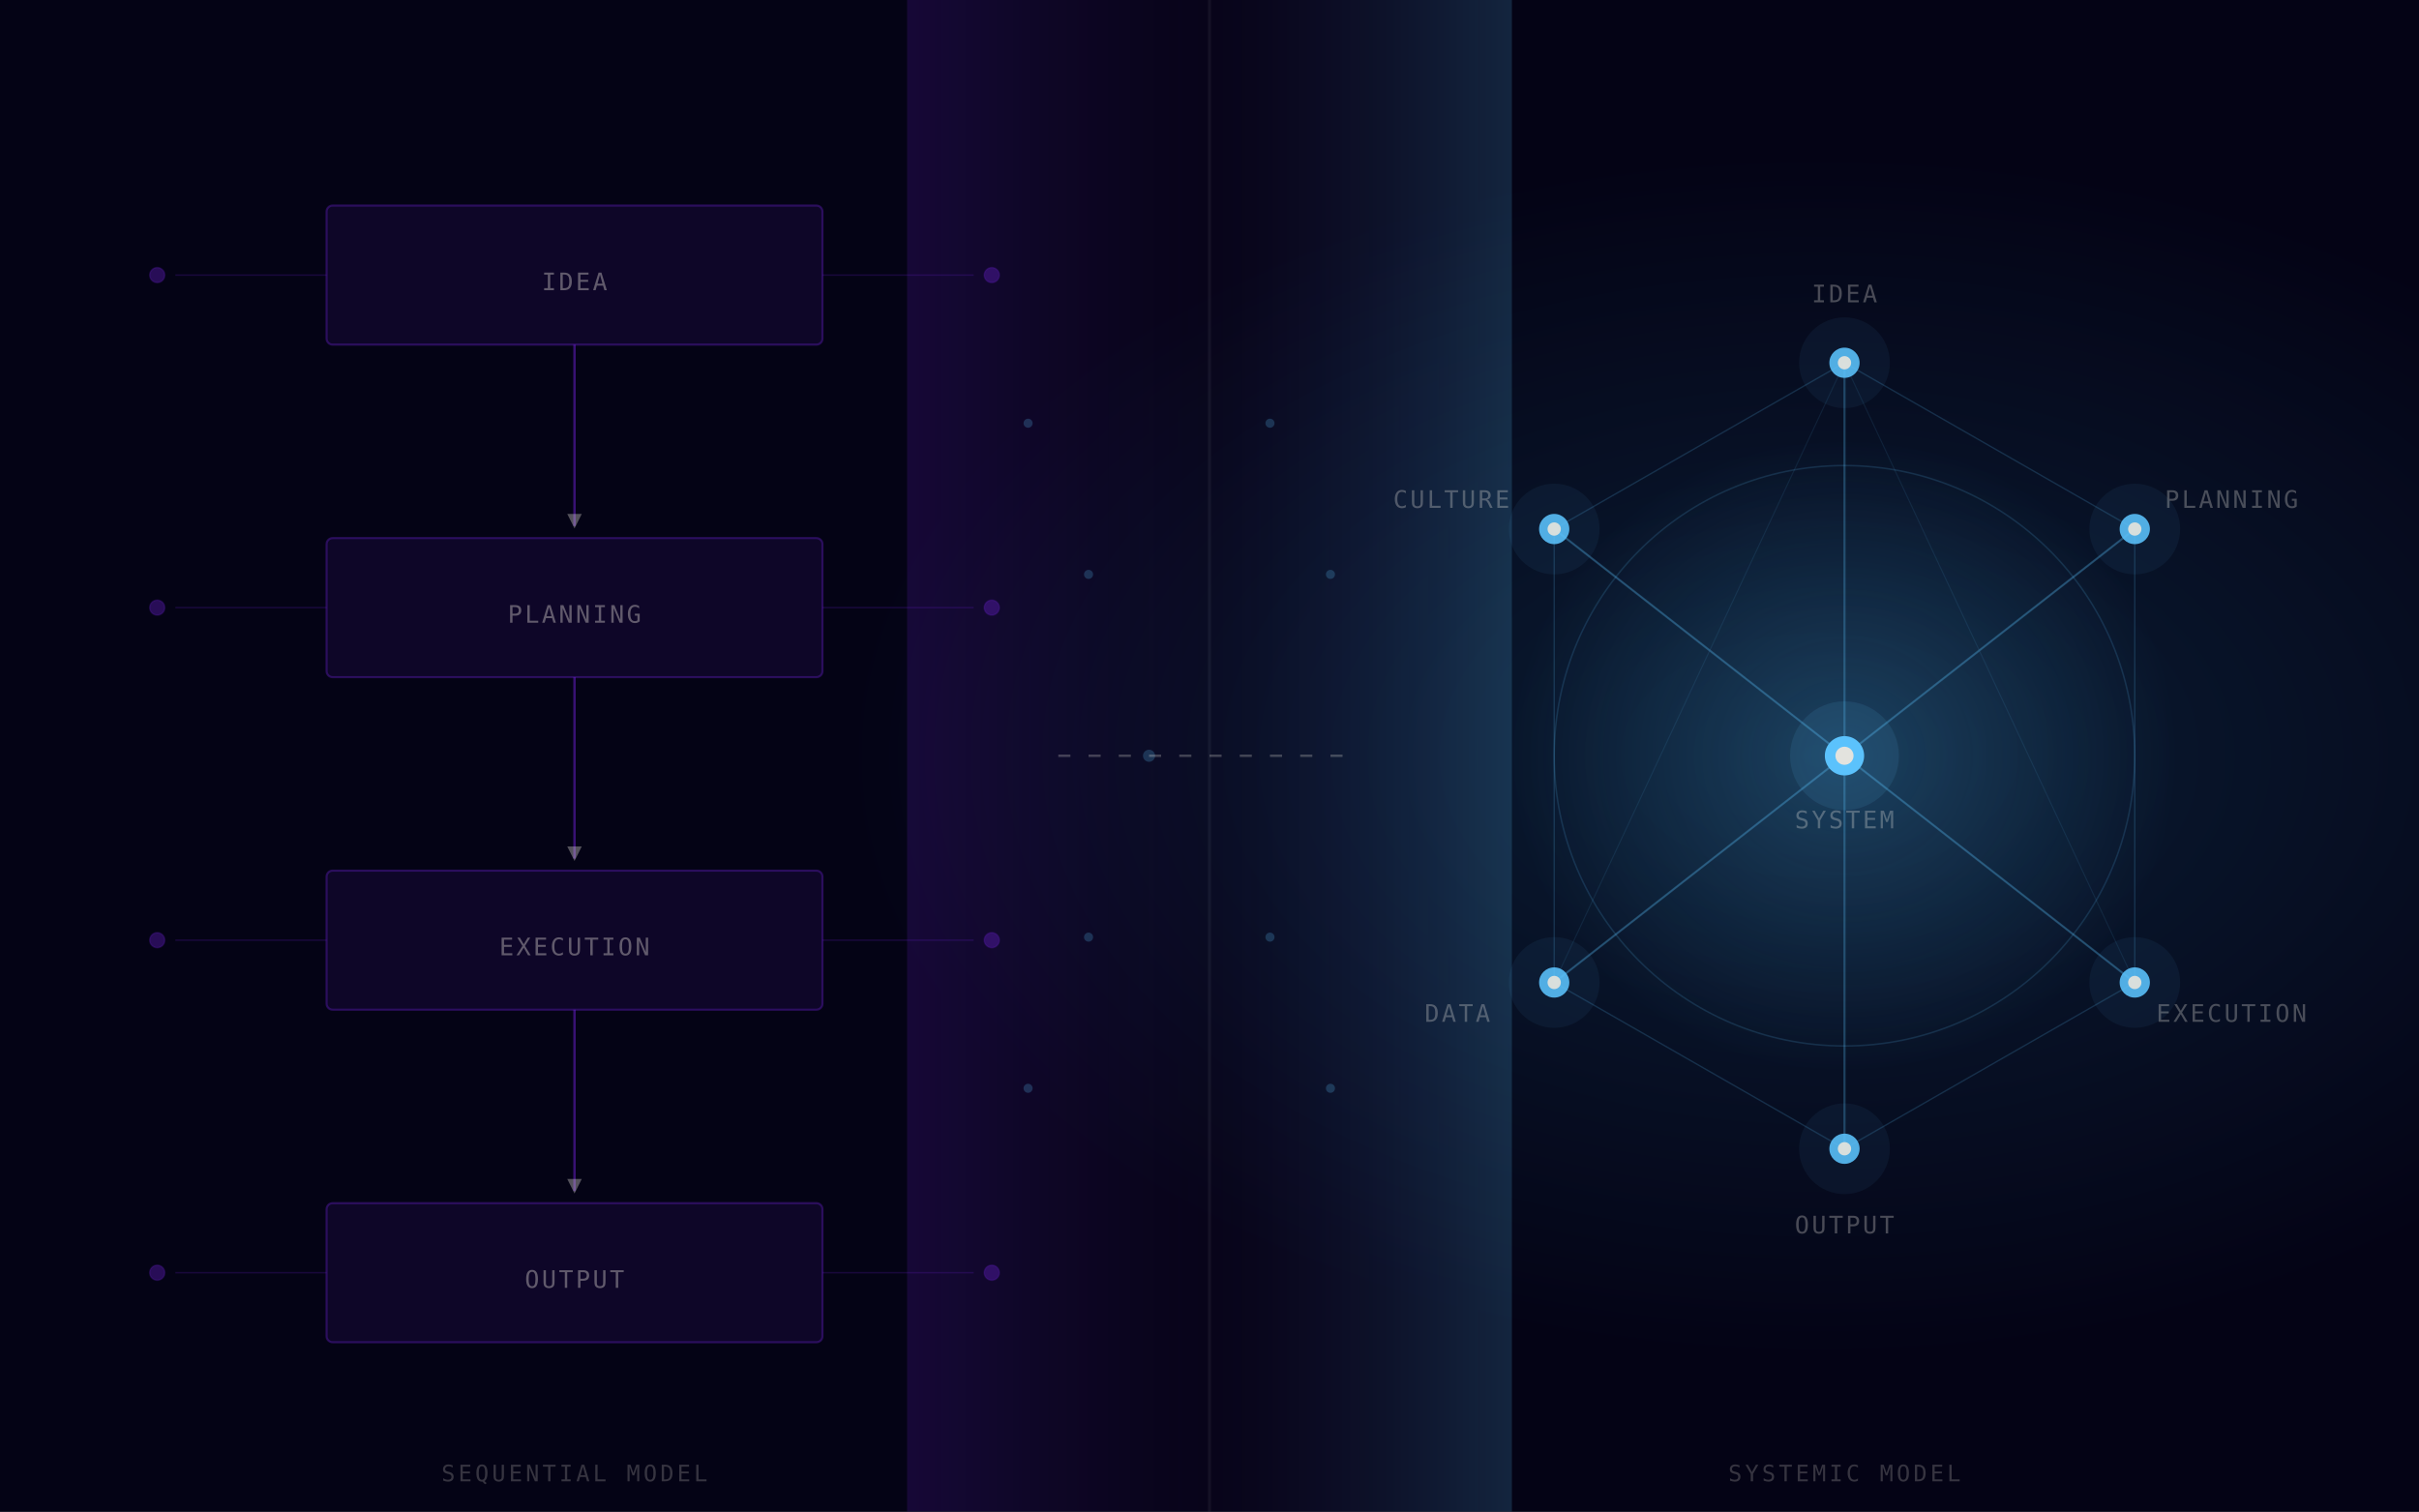
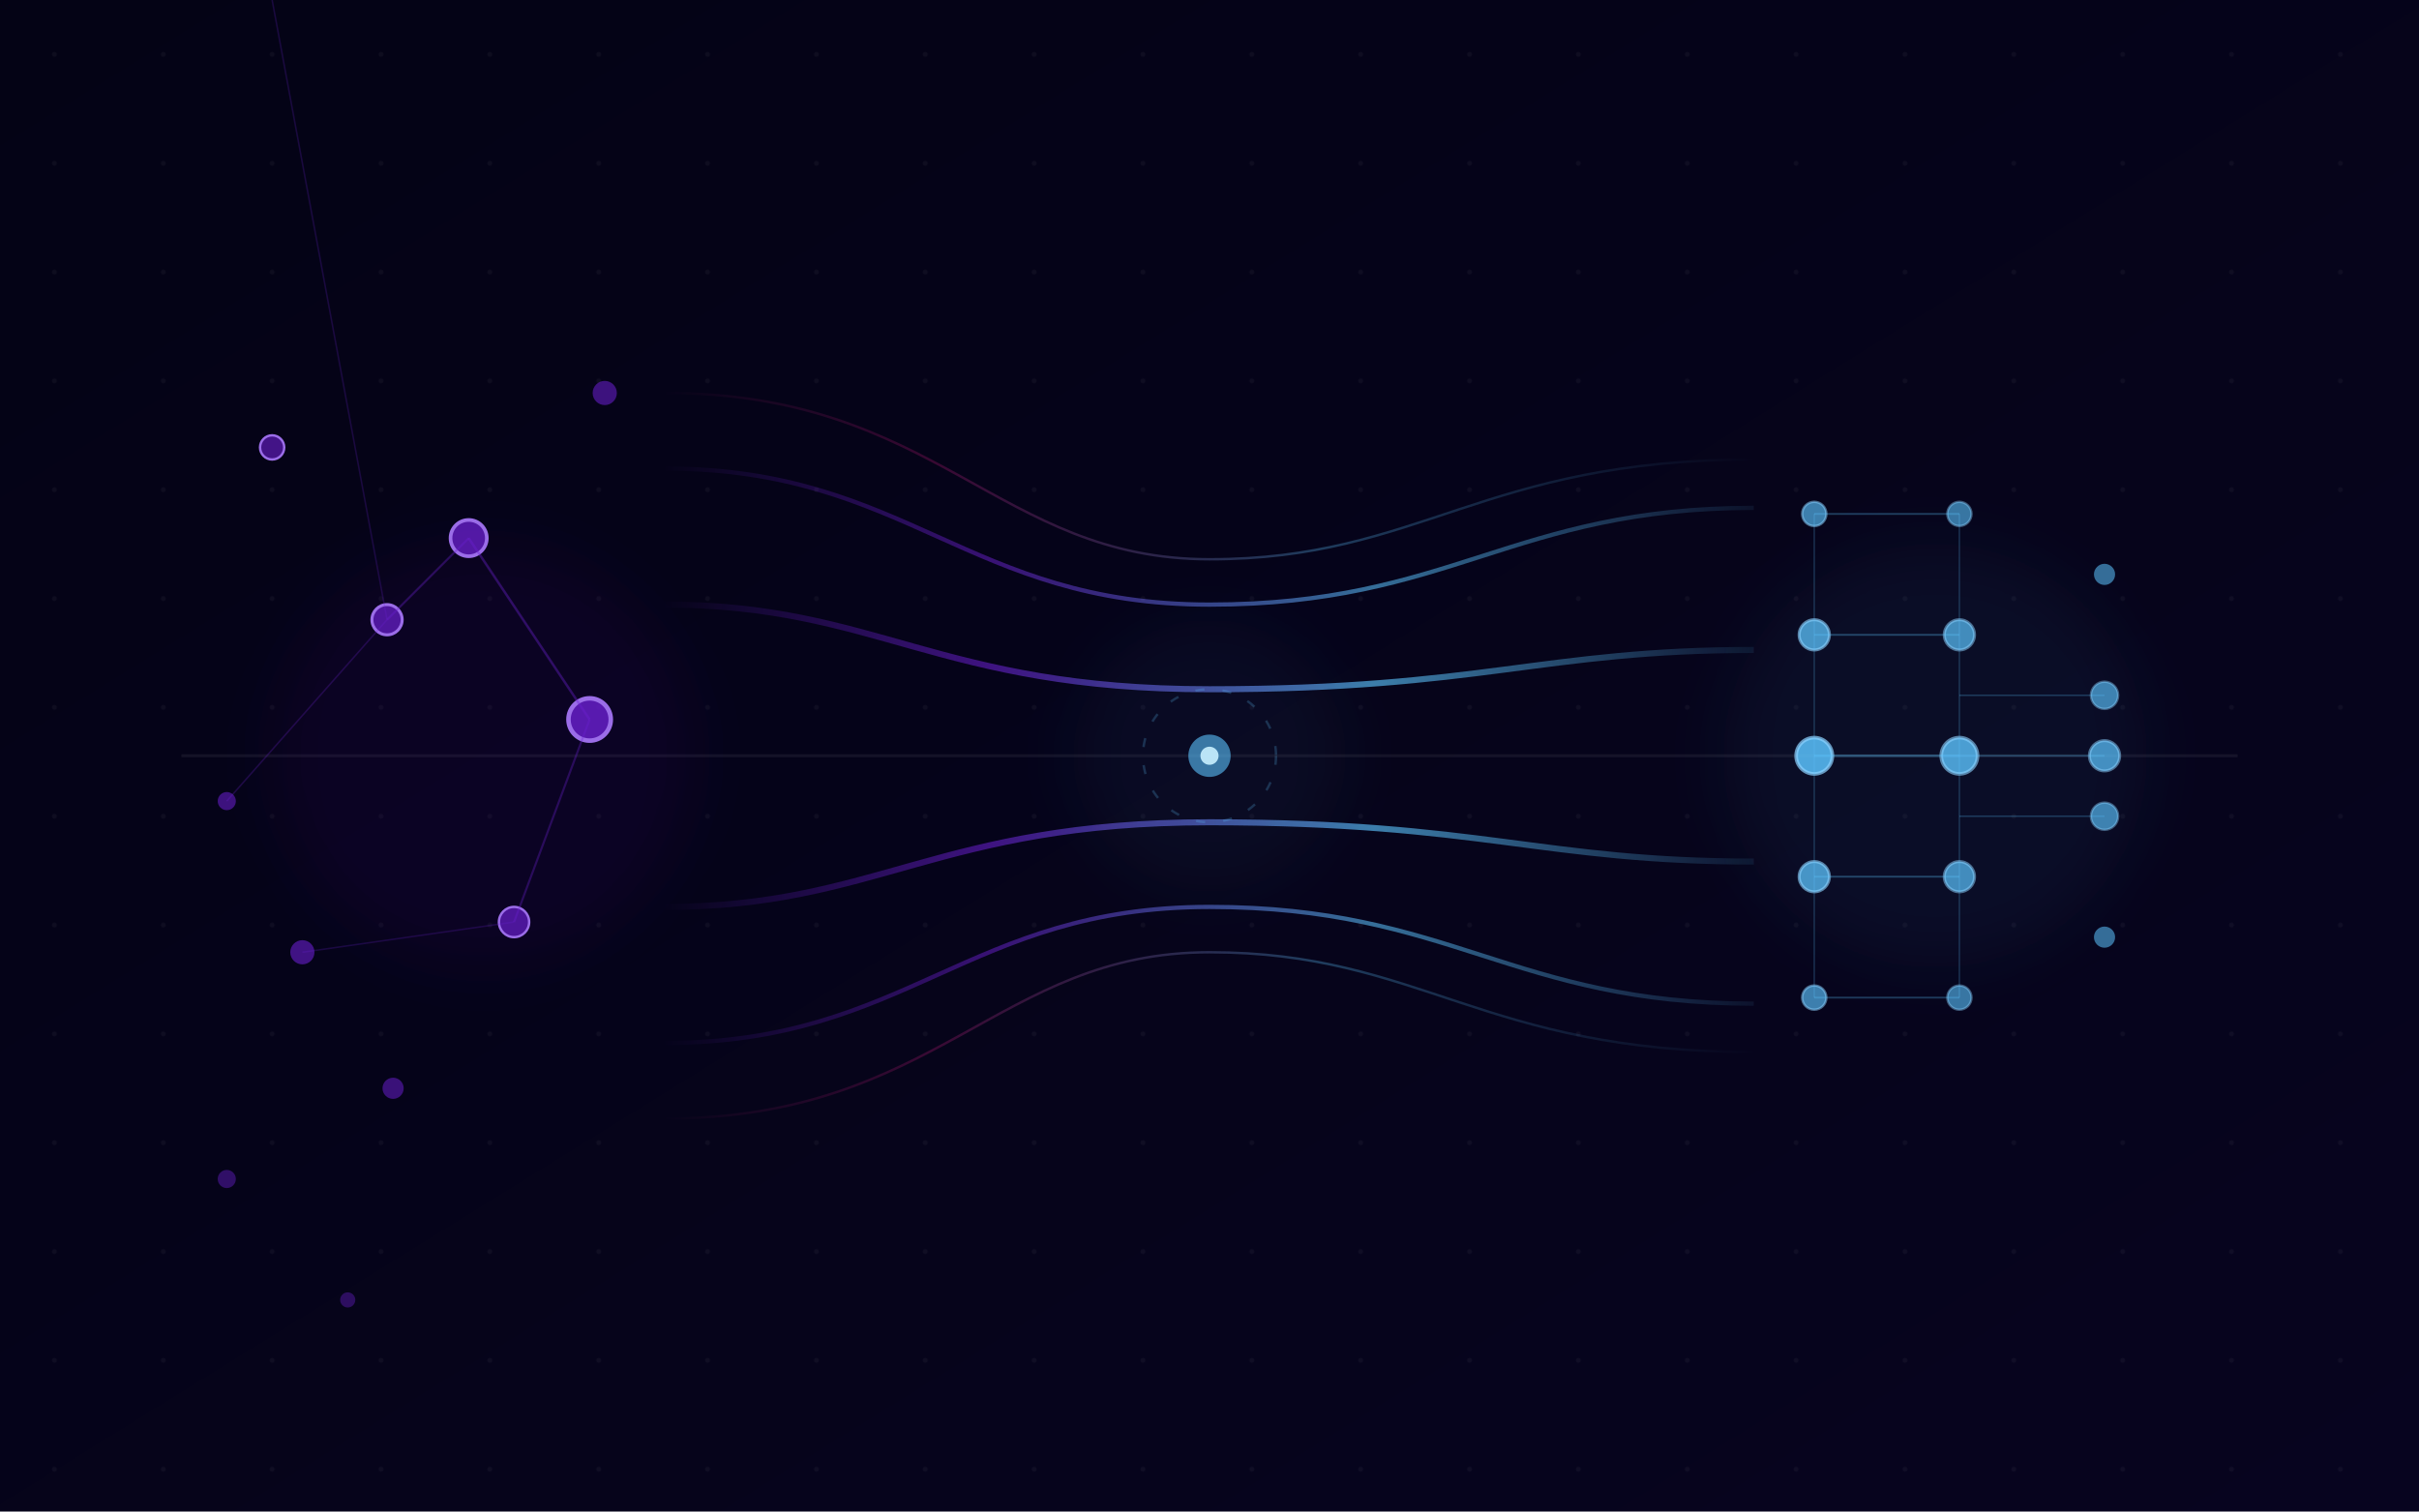
<svg xmlns="http://www.w3.org/2000/svg" viewBox="0 0 800 500" width="800" height="500" preserveAspectRatio="xMidYMid slice">
  <defs>
-     <radialGradient id="bg2" cx="25%" cy="50%" r="40%">
-       <stop offset="0%" stop-color="#0f0830" />
-       <stop offset="100%" stop-color="#040315" />
-     </radialGradient>
-     <radialGradient id="bg2r" cx="75%" cy="50%" r="40%">
-       <stop offset="0%" stop-color="#0a1e35" />
-       <stop offset="100%" stop-color="#040315" />
-     </radialGradient>
-     <linearGradient id="tr2" x1="0%" y1="0%" x2="100%" y2="0%">
-       <stop offset="0%" stop-color="#6c20d2" stop-opacity="0.18" />
-       <stop offset="50%" stop-color="#3a0f60" stop-opacity="0.06" />
-       <stop offset="100%" stop-color="#5bc2fc" stop-opacity="0.18" />
+     <linearGradient id="i2-bg" x1="0" y1="0" x2="1" y2="1">
+       <stop offset="0%" stop-color="#040315" />
+       <stop offset="100%" stop-color="#07041f" />
    </linearGradient>
-     <radialGradient id="rg2" cx="50%" cy="50%" r="50%">
-       <stop offset="0%" stop-color="#5bc2fc" stop-opacity="0.22" />
+     <linearGradient id="i2-flow" x1="0" y1="0" x2="1" y2="0">
+       <stop offset="0%" stop-color="#6c20d2" stop-opacity="0" />
+       <stop offset="30%" stop-color="#6c20d2" stop-opacity="0.7" />
+       <stop offset="65%" stop-color="#5bc2fc" stop-opacity="0.8" />
+       <stop offset="100%" stop-color="#5bc2fc" stop-opacity="0.1" />
+     </linearGradient>
+     <linearGradient id="i2-flow2" x1="0" y1="0" x2="1" y2="0">
+       <stop offset="0%" stop-color="#d21c82" stop-opacity="0" />
+       <stop offset="25%" stop-color="#d21c82" stop-opacity="0.5" />
+       <stop offset="60%" stop-color="#5bc2fc" stop-opacity="0.6" />
      <stop offset="100%" stop-color="#5bc2fc" stop-opacity="0" />
-     </radialGradient>
-     <marker id="arr" markerWidth="6" markerHeight="6" refX="5" refY="3" orient="auto">
-       <path d="M0,0 L6,3 L0,6 Z" fill="rgba(232,228,220,0.35)" />
-     </marker>
+     </linearGradient>
+     <linearGradient id="i2-node-l" x1="0" y1="0" x2="1" y2="0">
+       <stop offset="0%" stop-color="#6c20d2" stop-opacity="0.8" />
+       <stop offset="100%" stop-color="#6c20d2" stop-opacity="0" />
+     </linearGradient>
+     <linearGradient id="i2-node-r" x1="0" y1="0" x2="1" y2="0">
+       <stop offset="0%" stop-color="#5bc2fc" stop-opacity="0" />
+       <stop offset="100%" stop-color="#5bc2fc" stop-opacity="0.8" />
+     </linearGradient>
+     <filter id="i2-blur" x="-30%" y="-30%" width="160%" height="160%">
+       <feGaussianBlur stdDeviation="10" />
+     </filter>
+     <filter id="i2-soft" x="-50%" y="-50%" width="200%" height="200%">
+       <feGaussianBlur stdDeviation="5" />
+     </filter>
+     <pattern id="i2-dots" width="36" height="36" patternUnits="userSpaceOnUse">
+       <circle cx="18" cy="18" r="0.8" fill="rgba(255,255,255,0.04)" />
+     </pattern>
  </defs>
-   <rect width="800" height="500" fill="#040315" />
-   <rect width="800" height="500" fill="url(#bg2)" />
-   <rect width="800" height="500" fill="url(#bg2r)" />
-   <rect x="300" y="0" width="200" height="500" fill="url(#tr2)" />
-   <line x1="400" y1="0" x2="400" y2="500" stroke="rgba(232,228,220,0.06)" stroke-width="1" />
-   <g fill="rgba(108,32,210,0.10)" stroke="rgba(108,32,210,0.35)" stroke-width="0.7">
-     <rect x="108" y="68" width="164" height="46" rx="2" />
-     <rect x="108" y="178" width="164" height="46" rx="2" />
-     <rect x="108" y="288" width="164" height="46" rx="2" />
-     <rect x="108" y="398" width="164" height="46" rx="2" />
-   </g>
-   <g font-family="monospace" font-size="8" fill="rgba(232,228,220,0.38)" letter-spacing="0.10em" text-anchor="middle">
-     <text x="190" y="96">IDEA</text>
-     <text x="190" y="206">PLANNING</text>
-     <text x="190" y="316">EXECUTION</text>
-     <text x="190" y="426">OUTPUT</text>
-   </g>
-   <g stroke="rgba(108,32,210,0.5)" stroke-width="0.8" fill="none" marker-end="url(#arr)">
-     <line x1="190" y1="114" x2="190" y2="174" />
-     <line x1="190" y1="224" x2="190" y2="284" />
-     <line x1="190" y1="334" x2="190" y2="394" />
-   </g>
-   <g stroke="rgba(108,32,210,0.2)" stroke-width="0.5" fill="none">
-     <line x1="108" y1="91" x2="58" y2="91" />
-     <circle cx="52" cy="91" r="2.5" fill="rgba(108,32,210,0.35)" />
-     <line x1="108" y1="201" x2="58" y2="201" />
-     <circle cx="52" cy="201" r="2.5" fill="rgba(108,32,210,0.35)" />
-     <line x1="108" y1="311" x2="58" y2="311" />
-     <circle cx="52" cy="311" r="2.5" fill="rgba(108,32,210,0.35)" />
-     <line x1="108" y1="421" x2="58" y2="421" />
-     <circle cx="52" cy="421" r="2.5" fill="rgba(108,32,210,0.35)" />
-     <line x1="272" y1="91" x2="322" y2="91" />
-     <circle cx="328" cy="91" r="2.5" fill="rgba(108,32,210,0.35)" />
-     <line x1="272" y1="201" x2="322" y2="201" />
-     <circle cx="328" cy="201" r="2.5" fill="rgba(108,32,210,0.35)" />
-     <line x1="272" y1="311" x2="322" y2="311" />
-     <circle cx="328" cy="311" r="2.5" fill="rgba(108,32,210,0.35)" />
-     <line x1="272" y1="421" x2="322" y2="421" />
-     <circle cx="328" cy="421" r="2.5" fill="rgba(108,32,210,0.35)" />
-   </g>
-   <text x="190" y="490" font-family="monospace" font-size="7.5" fill="rgba(232,228,220,0.22)" letter-spacing="0.14em" text-anchor="middle">SEQUENTIAL MODEL</text>
-   <g fill="#5bc2fc" opacity="0.22">
-     <circle cx="340" cy="140" r="1.5" />
-     <circle cx="360" cy="190" r="1.5" />
-     <circle cx="380" cy="250" r="2" />
-     <circle cx="360" cy="310" r="1.5" />
-     <circle cx="340" cy="360" r="1.5" />
-     <circle cx="420" cy="140" r="1.5" />
-     <circle cx="440" cy="190" r="1.5" />
-     <circle cx="420" cy="310" r="1.5" />
-     <circle cx="440" cy="360" r="1.5" />
-   </g>
-   <line x1="350" y1="250" x2="450" y2="250" stroke="rgba(232,228,220,0.25)" stroke-width="0.8" stroke-dasharray="4,6" />
-   <ellipse cx="610" cy="250" rx="110" ry="105" fill="url(#rg2)" />
-   <circle cx="610" cy="250" r="96" fill="none" stroke="#5bc2fc" stroke-width="0.5" opacity="0.16" />
-   <g stroke="#5bc2fc" stroke-width="0.7" opacity="0.28" fill="none">
-     <line x1="610" y1="250" x2="610" y2="120" />
-     <line x1="610" y1="250" x2="706" y2="175" />
-     <line x1="610" y1="250" x2="706" y2="325" />
-     <line x1="610" y1="250" x2="610" y2="380" />
-     <line x1="610" y1="250" x2="514" y2="325" />
-     <line x1="610" y1="250" x2="514" y2="175" />
-   </g>
-   <polygon points="610,120 706,175 706,325 610,380 514,325 514,175" fill="none" stroke="#5bc2fc" stroke-width="0.45" opacity="0.18" />
-   <g stroke="#5bc2fc" stroke-width="0.35" opacity="0.1" fill="none">
-     <line x1="610" y1="120" x2="706" y2="325" />
-     <line x1="706" y1="175" x2="514" y2="325" />
-     <line x1="706" y1="325" x2="514" y2="175" />
-     <line x1="514" y1="325" x2="610" y2="120" />
-   </g>
-   <circle cx="610" cy="250" r="18" fill="#5bc2fc" opacity="0.10" />
-   <circle cx="610" cy="250" r="6.5" fill="#5bc2fc" />
-   <circle cx="610" cy="250" r="3" fill="rgba(232,228,220,0.96)" />
-   <g>
-     <circle cx="610" cy="120" r="15" fill="#5bc2fc" opacity="0.06" />
-     <circle cx="610" cy="120" r="5" fill="#5bc2fc" opacity="0.88" />
-     <circle cx="610" cy="120" r="2.2" fill="rgba(232,228,220,0.9)" />
-     <circle cx="706" cy="175" r="15" fill="#5bc2fc" opacity="0.06" />
-     <circle cx="706" cy="175" r="5" fill="#5bc2fc" opacity="0.88" />
-     <circle cx="706" cy="175" r="2.2" fill="rgba(232,228,220,0.9)" />
-     <circle cx="706" cy="325" r="15" fill="#5bc2fc" opacity="0.06" />
-     <circle cx="706" cy="325" r="5" fill="#5bc2fc" opacity="0.88" />
-     <circle cx="706" cy="325" r="2.2" fill="rgba(232,228,220,0.9)" />
-     <circle cx="610" cy="380" r="15" fill="#5bc2fc" opacity="0.06" />
-     <circle cx="610" cy="380" r="5" fill="#5bc2fc" opacity="0.88" />
-     <circle cx="610" cy="380" r="2.2" fill="rgba(232,228,220,0.9)" />
-     <circle cx="514" cy="325" r="15" fill="#5bc2fc" opacity="0.06" />
-     <circle cx="514" cy="325" r="5" fill="#5bc2fc" opacity="0.88" />
-     <circle cx="514" cy="325" r="2.2" fill="rgba(232,228,220,0.9)" />
-     <circle cx="514" cy="175" r="15" fill="#5bc2fc" opacity="0.06" />
-     <circle cx="514" cy="175" r="5" fill="#5bc2fc" opacity="0.88" />
-     <circle cx="514" cy="175" r="2.2" fill="rgba(232,228,220,0.9)" />
-   </g>
-   <g font-family="monospace" font-size="8" fill="rgba(232,228,220,0.30)" letter-spacing="0.10em" text-anchor="middle">
-     <text x="610" y="100">IDEA</text>
-     <text x="738" y="168">PLANNING</text>
-     <text x="738" y="338">EXECUTION</text>
-     <text x="610" y="408">OUTPUT</text>
-     <text x="482" y="338">DATA</text>
-     <text x="480" y="168">CULTURE</text>
-     <text x="610" y="274">SYSTEM</text>
-   </g>
-   <text x="610" y="490" font-family="monospace" font-size="7.5" fill="rgba(232,228,220,0.22)" letter-spacing="0.14em" text-anchor="middle">SYSTEMIC MODEL</text>
+   <rect width="800" height="500" fill="url(#i2-bg)" />
+   <rect width="800" height="500" fill="url(#i2-dots)" />
+   <line x1="60" y1="250" x2="740" y2="250" stroke="rgba(255,255,255,0.06)" stroke-width="1" />
+   <circle cx="160" cy="250" r="70" fill="#6c20d2" fill-opacity="0.06" filter="url(#i2-blur)" />
+   <circle cx="90" cy="148" r="4" fill="#6c20d2" fill-opacity="0.60" stroke="#9b6de8" stroke-width="0.8" />
+   <circle cx="128" cy="205" r="5" fill="#6c20d2" fill-opacity="0.70" stroke="#9b6de8" stroke-width="1" />
+   <circle cx="75" cy="265" r="3" fill="#6c20d2" fill-opacity="0.55" />
+   <circle cx="155" cy="178" r="6" fill="#6c20d2" fill-opacity="0.75" stroke="#9b6de8" stroke-width="1.2" />
+   <circle cx="100" cy="315" r="4" fill="#6c20d2" fill-opacity="0.58" />
+   <circle cx="170" cy="305" r="5" fill="#6c20d2" fill-opacity="0.68" stroke="#9b6de8" stroke-width="0.8" />
+   <circle cx="130" cy="360" r="3.5" fill="#6c20d2" fill-opacity="0.52" />
+   <circle cx="195" cy="238" r="7" fill="#6c20d2" fill-opacity="0.80" stroke="#9b6de8" stroke-width="1.5" />
+   <circle cx="75" cy="390" r="3" fill="#6c20d2" fill-opacity="0.42" />
+   <circle cx="200" cy="130" r="4" fill="#6c20d2" fill-opacity="0.55" />
+   <circle cx="115" cy="430" r="2.5" fill="#6c20d2" fill-opacity="0.38" />
+   <line x1="128" y1="205" x2="155" y2="178" stroke="#6c20d2" stroke-width="0.7" stroke-opacity="0.35" />
+   <line x1="155" y1="178" x2="195" y2="238" stroke="#6c20d2" stroke-width="0.8" stroke-opacity="0.38" />
+   <line x1="195" y1="238" x2="170" y2="305" stroke="#6c20d2" stroke-width="0.7" stroke-opacity="0.32" />
+   <line x1="128" y1="205" x2="75" y2="265" stroke="#6c20d2" stroke-width="0.5" stroke-opacity="0.25" />
+   <line x1="90" cy="148" x2="128" y2="205" stroke="#6c20d2" stroke-width="0.5" stroke-opacity="0.22" />
+   <line x1="170" y1="305" x2="100" y2="315" stroke="#6c20d2" stroke-width="0.5" stroke-opacity="0.22" />
+   <path d="M 220,155 C 300,155 320,200 400,200 C 480,200 500,168 580,168" fill="none" stroke="url(#i2-flow)" stroke-width="1.4" stroke-opacity="0.7" />
+   <path d="M 220,200 C 290,200 310,228 400,228 C 490,228 510,215 580,215" fill="none" stroke="url(#i2-flow)" stroke-width="2.0" stroke-opacity="0.8" />
+   <path d="M 220,250 C 300,250 350,250 400,250 C 450,250 500,250 580,250" fill="none" stroke="url(#i2-flow)" stroke-width="2.6" stroke-opacity="0.85" />
+   <path d="M 220,300 C 290,300 310,272 400,272 C 490,272 510,285 580,285" fill="none" stroke="url(#i2-flow)" stroke-width="2.0" stroke-opacity="0.8" />
+   <path d="M 220,345 C 300,345 320,300 400,300 C 480,300 500,332 580,332" fill="none" stroke="url(#i2-flow)" stroke-width="1.4" stroke-opacity="0.7" />
+   <path d="M 220,130 C 310,130 330,185 400,185 C 470,185 490,152 580,152" fill="none" stroke="url(#i2-flow2)" stroke-width="0.8" stroke-opacity="0.5" />
+   <path d="M 220,370 C 310,370 330,315 400,315 C 470,315 490,348 580,348" fill="none" stroke="url(#i2-flow2)" stroke-width="0.8" stroke-opacity="0.5" />
+   <circle cx="400" cy="250" r="45" fill="#5bc2fc" fill-opacity="0.04" filter="url(#i2-blur)" />
+   <circle cx="400" cy="250" r="22" fill="none" stroke="#5bc2fc" stroke-width="0.8" stroke-opacity="0.22" stroke-dasharray="3 6" />
+   <circle cx="400" cy="250" r="7" fill="#5bc2fc" fill-opacity="0.60" />
+   <circle cx="400" cy="250" r="3" fill="rgba(200,240,255,0.9)" />
+   <circle cx="640" cy="250" r="70" fill="#5bc2fc" fill-opacity="0.05" filter="url(#i2-blur)" />
+   <circle cx="600" cy="170" r="4" fill="#5bc2fc" fill-opacity="0.65" stroke="rgba(140,210,255,0.5)" stroke-width="0.8" />
+   <circle cx="600" cy="210" r="5" fill="#5bc2fc" fill-opacity="0.75" stroke="rgba(140,210,255,0.6)" stroke-width="1" />
+   <circle cx="600" cy="250" r="6" fill="#5bc2fc" fill-opacity="0.85" stroke="rgba(140,210,255,0.7)" stroke-width="1.2" />
+   <circle cx="600" cy="290" r="5" fill="#5bc2fc" fill-opacity="0.75" stroke="rgba(140,210,255,0.6)" stroke-width="1" />
+   <circle cx="600" cy="330" r="4" fill="#5bc2fc" fill-opacity="0.65" stroke="rgba(140,210,255,0.5)" stroke-width="0.8" />
+   <circle cx="648" cy="170" r="4" fill="#5bc2fc" fill-opacity="0.60" stroke="rgba(140,210,255,0.4)" stroke-width="0.8" />
+   <circle cx="648" cy="210" r="5" fill="#5bc2fc" fill-opacity="0.70" stroke="rgba(140,210,255,0.5)" stroke-width="1" />
+   <circle cx="648" cy="250" r="6" fill="#5bc2fc" fill-opacity="0.80" stroke="rgba(140,210,255,0.6)" stroke-width="1.2" />
+   <circle cx="648" cy="290" r="5" fill="#5bc2fc" fill-opacity="0.70" stroke="rgba(140,210,255,0.5)" stroke-width="1" />
+   <circle cx="648" cy="330" r="4" fill="#5bc2fc" fill-opacity="0.60" stroke="rgba(140,210,255,0.4)" stroke-width="0.8" />
+   <circle cx="696" cy="190" r="3.5" fill="#5bc2fc" fill-opacity="0.55" />
+   <circle cx="696" cy="230" r="4.5" fill="#5bc2fc" fill-opacity="0.65" stroke="rgba(140,210,255,0.4)" stroke-width="0.8" />
+   <circle cx="696" cy="250" r="5" fill="#5bc2fc" fill-opacity="0.72" stroke="rgba(140,210,255,0.5)" stroke-width="1" />
+   <circle cx="696" cy="270" r="4.5" fill="#5bc2fc" fill-opacity="0.65" stroke="rgba(140,210,255,0.4)" stroke-width="0.8" />
+   <circle cx="696" cy="310" r="3.5" fill="#5bc2fc" fill-opacity="0.55" />
+   <line x1="600" y1="170" x2="648" y2="170" stroke="#5bc2fc" stroke-width="0.6" stroke-opacity="0.30" />
+   <line x1="600" y1="210" x2="648" y2="210" stroke="#5bc2fc" stroke-width="0.6" stroke-opacity="0.32" />
+   <line x1="600" y1="250" x2="648" y2="250" stroke="#5bc2fc" stroke-width="0.8" stroke-opacity="0.35" />
+   <line x1="600" y1="290" x2="648" y2="290" stroke="#5bc2fc" stroke-width="0.6" stroke-opacity="0.32" />
+   <line x1="600" y1="330" x2="648" y2="330" stroke="#5bc2fc" stroke-width="0.6" stroke-opacity="0.28" />
+   <line x1="648" y1="230" x2="696" y2="230" stroke="#5bc2fc" stroke-width="0.5" stroke-opacity="0.25" />
+   <line x1="648" y1="250" x2="696" y2="250" stroke="#5bc2fc" stroke-width="0.6" stroke-opacity="0.28" />
+   <line x1="648" y1="270" x2="696" y2="270" stroke="#5bc2fc" stroke-width="0.5" stroke-opacity="0.25" />
+   <line x1="600" y1="170" x2="600" y2="330" stroke="#5bc2fc" stroke-width="0.5" stroke-opacity="0.22" />
+   <line x1="648" y1="170" x2="648" y2="330" stroke="#5bc2fc" stroke-width="0.5" stroke-opacity="0.22" />
</svg>
